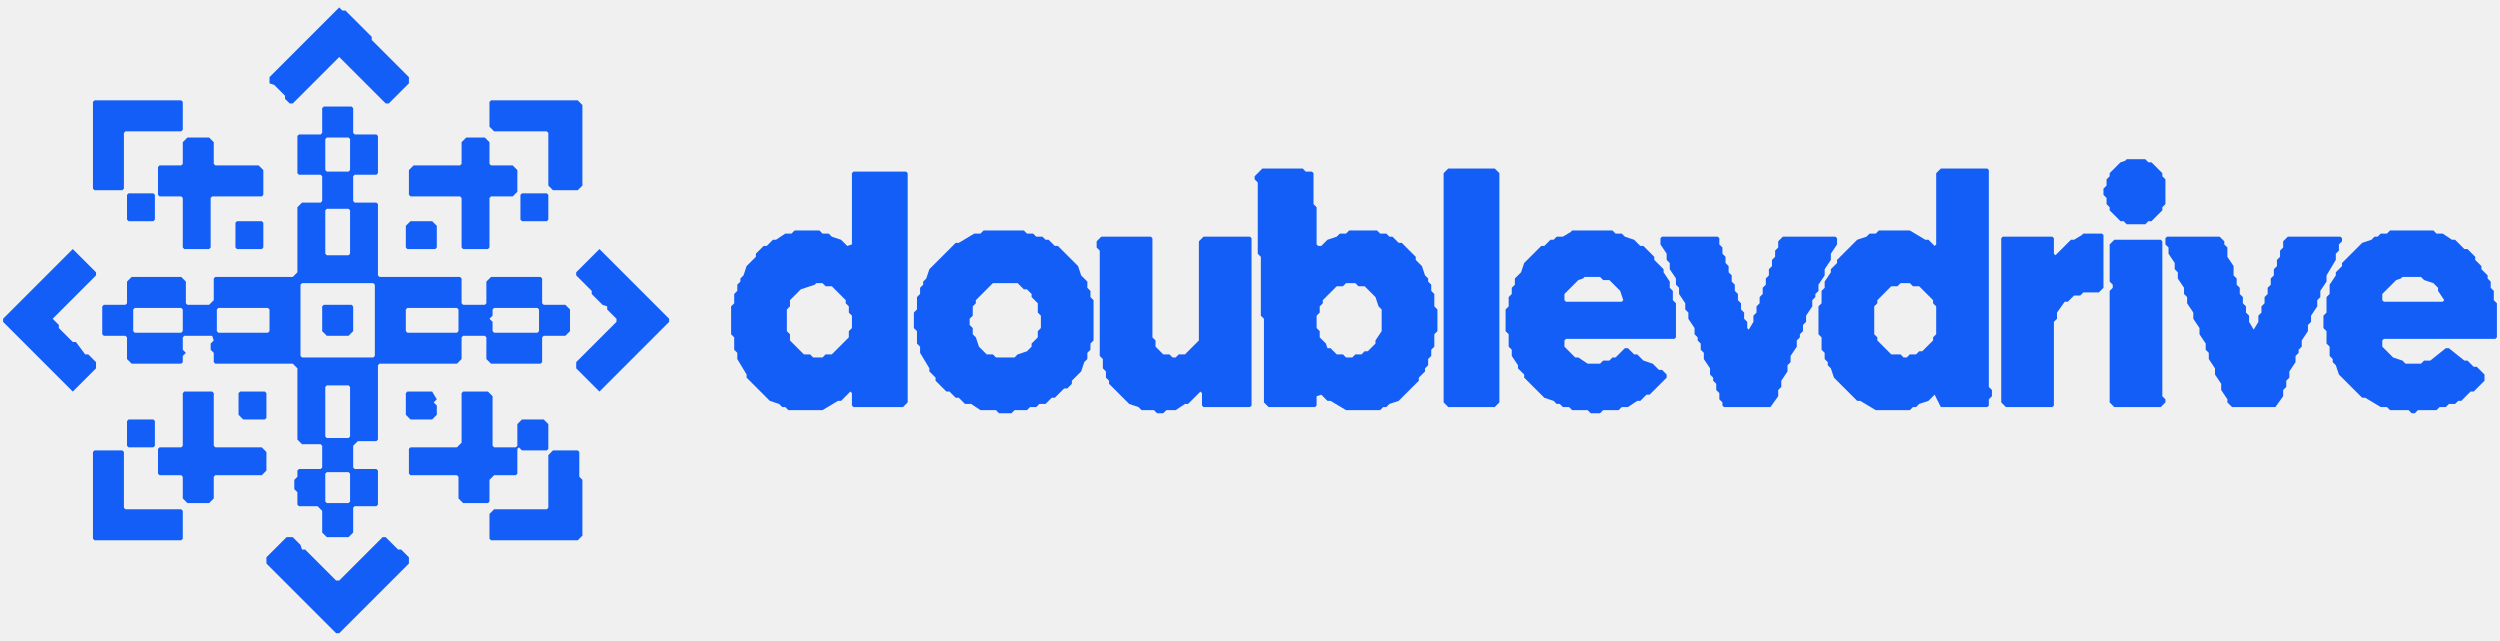
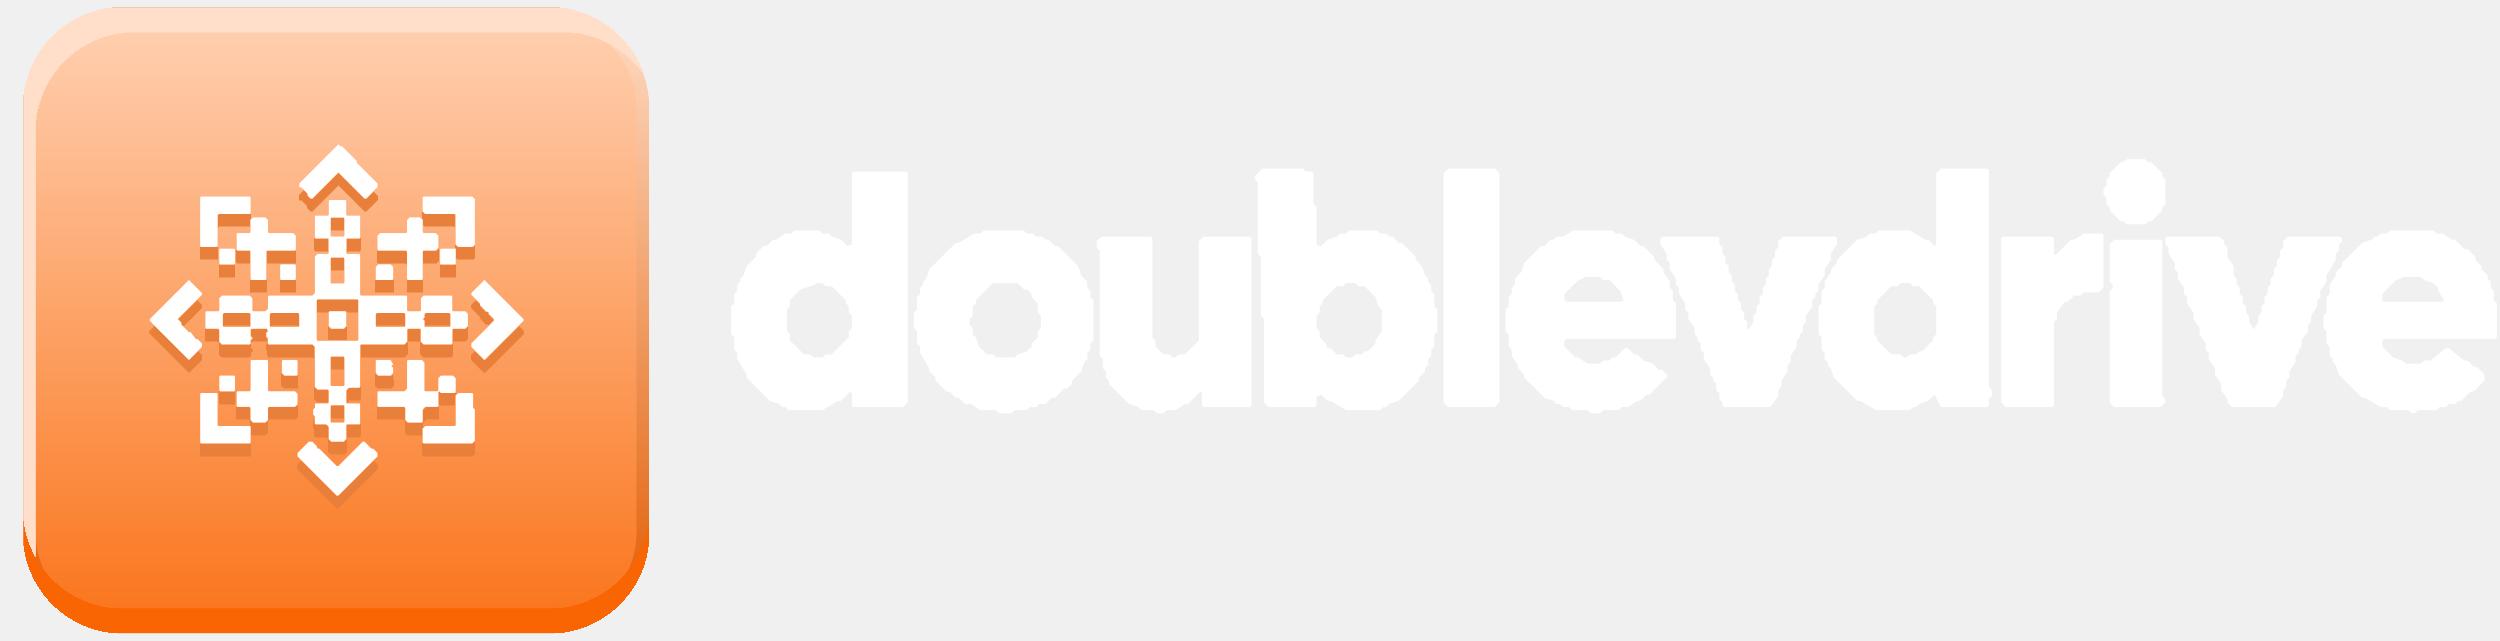
<svg xmlns="http://www.w3.org/2000/svg" viewBox="0 0 807 204" width="160" height="41" role="img" aria-label="ANAS">
-   <path fill="#135EF7" fill-rule="evenodd" d="M109,1.5L87,23.5L87,25.5L88.5,26L92,29.5L92,30.5L93.5,32L94.5,32L109.5,17L124.5,32L125.5,32L132,25.5L132,23.5L120,11.5L120,10.5L111.5,2L110.5,2L109.5,1L109,1.5ZM30,31.5L30.5,31L58.5,31L59,31.5L59,40.5L58.5,41L40.5,41L40,41.5L40,59.5L39.5,60L30.5,60L30,59.5L30,31.5ZM158,31.5L158.5,31L186.5,31L188,32.5L188,58.5L186.5,60L178.5,60L177,58.5L177,41.5L176.5,41L159.5,41L158,39.5L158,31.5ZM104,33.5L104.5,33L113.5,33L114,33.5L114,41.5L114.5,42L121.5,42L122,42.5L122,54.5L121.5,55L114.5,55L114,55.5L114,63.5L114.5,64L121.5,64L122,64.5L122,87.5L122.5,88L148.5,88L149,88.5L149,96.5L149.5,97L156.5,97L157,96.5L157,89.5L158.5,88L174.5,88L175,88.5L175,96.5L175.5,97L182.5,97L184,98.5L184,105.5L182.5,107L175.5,107L175,107.5L175,115.5L174.5,116L158.5,116L157,114.5L157,107.5L156.5,107L149.5,107L149,107.5L149,114.5L147.5,116L122.5,116L122,116.5L122,140.5L121.5,141L115.5,141L114,142.5L114,149.5L114.5,150L121.5,150L122,150.5L122,161.5L121.5,162L114.5,162L114,162.5L114,170.5L112.5,172L105.5,172L104,170.5L104,163.5L102.5,162L96.5,162L96,161.5L96,157.5L95,156.5L95,153.5L96,152.5L96,150.5L96.5,150L103.5,150L104,149.5L104,142.5L103.5,142L97.5,142L96,140.5L96,117.5L94.5,116L69.5,116L69,115.5L69,112.5L68,111.5L68,109.5L69,108.5L68.5,107L59.5,107L59,107.5L59,111.5L60,112.5L59,113.5L59,115.5L58.5,116L42.5,116L41,114.5L41,107.5L40.5,107L33.5,107L33,106.5L33,97.5L33.5,97L40.5,97L41,96.5L41,89.5L42.5,88L58.5,88L60,89.5L60,96.5L60.5,97L67.5,97L69,95.5L69,88.5L69.5,88L94.5,88L96,86.5L96,65.5L97.5,64L103.5,64L104,63.5L104,55.5L103.5,55L96.5,55L96,54.5L96,42.5L96.5,42L103.5,42L104,41.5L104,33.5ZM60,43.5L60.5,43L67.5,43L69,44.5L69,51.5L69.5,52L83.5,52L85,53.5L85,61.5L84.5,62L68.5,62L68,62.5L68,78.5L67.5,79L59.5,79L59,78.5L59,62.5L58.5,62L51.5,62L51,61.5L51,52.5L51.5,52L58.5,52L59,51.5L59,44.5L60,43.5ZM105,43.5L105.5,43L112.5,43L113,43.5L113,53.5L112.5,54L105.5,54L105,53.5L105,43.5ZM150,43.5L149,44.5L149,51.5L148.5,52L133.5,52L132,53.5L132,61.5L132.5,62L148.5,62L149,62.5L149,78.5L149.5,79L157.5,79L158,78.5L158,62.5L158.5,62L165.5,62L167,60.5L167,53.5L165.5,52L158.5,52L158,51.5L158,44.5L156.5,43L150.5,43L150,43.5ZM41,61.5L41.5,61L49.5,61L50,61.5L50,69.5L49.5,70L41.5,70L41,69.5L41,61.5ZM168,61.5L168.5,61L176.5,61L177,61.5L177,69.5L176.5,70L168.5,70L168,69.5L168,61.5ZM105,66.5L105.5,66L112.5,66L113,66.5L113,80.5L112.5,81L105.5,81L105,80.5L105,66.5ZM76,70.5L76.5,70L84.5,70L85,70.5L85,78.5L84.5,79L76.5,79L76,78.5L76,70.5ZM132,70.5L131,71.5L131,78.5L131.5,79L140.5,79L141,78.5L141,71.5L139.5,70L132.5,70L132,70.5ZM23,79.5L23.5,79L31,86.5L31,87.5L17,101.5L19,103.5L19,104.5L23.5,109L24.5,109L27.5,113L28.5,113L31,115.5L31,117.5L23.5,125L1,102.5L1,101.5L23,79.5ZM193,79.5L193.5,79L216,101.5L216,102.5L193.5,125L186,117.5L186,115.5L199,102.5L199,101.5L196,98.5L196,97.5L194.5,97L191,93.5L191,92.5L186,87.5L186,86.5L193,79.5ZM97,90.5L97.5,90L120.5,90L121,90.5L121,113.5L120.5,114L97.5,114L97,113.5L97,90.5ZM104,97.5L104.5,97L113.5,97L114,97.5L114,105.5L112.5,107L105.5,107L104,105.5L104,97.5ZM43,98.5L43.5,98L58.5,98L59,98.5L59,105.5L58.5,106L43.5,106L43,105.5L43,98.5ZM70,98.5L70.5,98L86.5,98L87,98.5L87,105.5L86.5,106L70.5,106L70,105.5L70,98.5ZM131,98.5L131.5,98L147.5,98L148,98.5L148,105.5L147.5,106L131.5,106L131,105.5L131,98.5ZM159,98.5L159,100.5L158,101.5L159,102.5L159,105.5L159.5,106L173.5,106L174,105.5L174,98.5L173.5,98L159.5,98L159,98.5ZM105,123.5L105,139.5L105.5,140L112.5,140L113,139.5L113,123.5L112.5,123L105.5,123L105,123.5ZM59,125.5L59,142.5L58.5,143L51.5,143L51,143.5L51,151.5L51.5,152L58.5,152L59,152.5L59,159.5L60.5,161L67.5,161L69,159.5L69,152.5L69.5,152L84.5,152L86,150.5L86,144.5L84.5,143L69.5,143L69,142.5L69,125.5L68.5,125L59.5,125L59,125.5ZM77,125.5L77.5,125L85.5,125L86,125.5L86,133.5L85.5,134L78.5,134L77,132.5L77,125.5ZM131,125.5L131,132.5L132.5,134L139.5,134L141,132.5L141,129.5L140,128.5L141,127.5L139.5,125L131.5,125L131,125.5ZM149,125.5L149.5,125L157.5,125L159,126.5L159,142.5L159.5,143L166.5,143L167,142.5L167,135.5L168.5,134L175.5,134L177,135.5L177,143.5L176.5,144L168.5,144L167.5,143L167,143.5L167,151.5L166.5,152L159.5,152L158,153.5L158,160.5L157.5,161L149.5,161L148,159.5L148,152.5L147.5,152L132.5,152L132,151.5L132,143.5L132.5,143L147.5,143L149,141.5L149,125.5ZM41,134.5L41.5,134L49.5,134L50,134.5L50,142.5L49.5,143L41.5,143L41,142.5L41,134.5ZM30,144.5L30.5,144L39.5,144L40,144.5L40,162.5L40.5,163L58.5,163L59,163.5L59,172.5L58.5,173L30.5,173L30,172.5L30,144.5ZM178,144.5L178.5,144L186.5,144L187,144.5L187,152.5L188,153.5L188,171.5L186.5,173L158.5,173L158,172.5L158,164.5L159.5,163L176.5,163L177,162.5L177,145.5L178,144.5ZM105,151.5L105,160.5L105.5,161L112.5,161L113,160.5L113,151.5L112.5,151L105.5,151L105,151.5ZM92,172.5L86,178.5L86,180.5L108.5,203L109.5,203L132,180.5L132,178.5L129.5,176L128.5,176L124.5,172L123.5,172L109.5,186L108.5,186L98.5,176L97.5,176L97,174.5L94.5,172L92.5,172L92,172.5ZM686,50.5L684.5,51L681,54.5L681,55.5L680,56.5L680,58.5L679,59.5L679,61.5L680,62.5L680,64.5L681,65.5L681,66.5L684.5,70L685.5,70L686.5,71L692.5,71L693.5,70L694.5,70L698,66.5L698,65.5L699,64.5L699,56.5L698,55.5L698,54.5L694.5,51L693.5,51L692.5,50L686.5,50L686,50.5ZM407,53.5L405,55.5L405,56.5L406,57.5L406,80.5L407,81.5L407,100.5L408,101.5L408,128.5L409.5,130L424.5,130L425,129.5L425,126.5L426.5,126L428.5,128L429.5,128L434.5,131L445.5,131L446.5,130L447.5,130L448.5,129L451.5,128L458,121.5L458,120.5L460,118.5L460,117.5L461,116.5L461,114.5L462,113.5L462,111.5L463,110.5L463,106.5L464,105.5L464,98.5L463,97.5L463,93.5L462,92.5L462,90.5L461,89.5L461,88.5L460,87.5L459,84.5L457,82.5L457,81.5L452.5,77L451.5,77L449.5,75L448.5,75L447.5,74L445.5,74L444.5,73L435.5,73L434.5,74L432.5,74L431.5,75L428.5,76L426.5,78L425.5,78L425,77.5L425,65.5L424,64.5L424,54.5L423.5,54L421.5,54L420.5,53L407.5,53L407,53.5ZM467,53.5L466,54.5L466,128.5L467.5,130L482.5,130L484,128.5L484,54.5L482.5,53L467.5,53L467,53.5ZM626,53.5L625,54.5L625,77.5L624.5,78L622.5,76L621.5,76L616.5,73L606.5,73L605.5,74L603.5,74L602.5,75L599.5,76L593,82.5L593,83.5L591,85.5L591,86.5L589,89.5L589,91.5L588,92.5L588,96.5L587,97.5L587,106.5L588,107.5L588,111.5L589,112.5L589,114.5L590,115.5L590,116.5L591,117.5L592,120.5L599.5,128L600.5,128L605.5,131L616.5,131L617.5,130L618.5,130L619.5,129L622.5,128L624.5,126L626.5,130L641.5,130L642,129.5L642,127.5L643,126.5L643,124.5L642,123.5L642,53.5L641.5,53L626.5,53L626,53.5ZM275,54.5L275.5,54L292.5,54L293,54.5L293,128.5L291.5,130L275.5,130L275,129.5L275,125.5L274.5,125L271.5,128L270.5,128L265.5,131L254.5,131L253.5,130L252.5,130L251.5,129L248.5,128L241,120.5L241,119.5L238,114.5L238,112.5L237,111.5L237,107.5L236,106.5L236,97.5L237,96.5L237,93.5L238,92.5L238,90.5L239,89.5L239,88.5L240,87.5L241,84.5L244,81.5L244,80.5L246.5,78L247.5,78L249.5,76L250.5,76L253.5,74L255.5,74L256.5,73L264.5,73L265.5,74L267.5,74L268.5,75L271.5,76L273.5,78L275,77.5L275,54.5ZM317,73.5L317.5,73L330.5,73L331.5,74L333.5,74L334.5,75L336.5,75L337.5,76L338.5,76L340.5,78L341.5,78L348,84.5L349,87.5L351,89.5L351,91.5L352,92.5L352,94.5L353,95.5L353,108.5L352,109.5L352,111.5L351,112.5L351,114.5L350,115.5L349,118.5L346,121.5L346,122.5L344.5,124L343.5,124L340.5,127L339.5,127L337.5,129L335.5,129L334.5,130L332.5,130L331.5,131L327.5,131L326.5,132L322.5,132L321.5,131L316.5,131L313.5,129L311.5,129L309.5,127L308.5,127L306.5,125L305.5,125L302,121.5L302,120.5L300,118.5L300,117.5L297,112.5L297,110.5L296,109.5L296,105.5L295,104.5L295,99.5L296,98.5L296,94.5L297,93.5L297,91.5L298,90.5L298,89.5L299,88.5L300,85.5L308.5,77L309.5,77L314.5,74L316.5,74L317,73.5ZM507,73.5L507.5,73L520.5,73L521.5,74L523.5,74L524.5,75L527.5,76L529.5,78L530.5,78L534,81.5L534,82.5L537,85.5L537,86.5L539,89.5L539,91.5L540,92.5L540,95.5L541,96.5L541,107.5L540.5,108L505.5,108L505,108.5L505,110.5L508.5,114L509.5,114L512.5,116L516.5,116L517.5,115L519.5,115L520.5,114L521.5,114L524.5,111L525.5,111L527.5,113L528.5,113L530.5,115L533.5,116L535.5,118L536.5,118L538,119.5L538,120.5L532.5,126L531.5,126L529.5,128L528.5,128L525.5,130L523.5,130L522.5,131L517.5,131L516.5,132L513.5,132L512.5,131L507.5,131L506.5,130L504.5,130L503.5,129L502.5,129L501.5,128L498.5,127L492,120.5L492,119.5L490,117.5L490,116.5L488,113.5L488,111.5L487,110.5L487,106.5L486,105.5L486,98.5L487,97.5L487,94.5L488,93.5L488,91.5L489,90.5L489,88.5L491,86.5L492,83.5L497.5,78L498.5,78L500.5,76L501.5,76L502.5,75L504.5,75L507,73.5ZM771,73.5L770.5,74L768.5,74L767.5,75L766.5,75L765.5,76L762.5,77L756,83.5L756,84.5L754,86.5L754,87.5L752,90.5L752,93.5L751,94.5L751,99.5L750,100.5L750,104.5L751,105.5L751,109.5L752,110.5L752,113.5L753,114.5L753,115.5L754,116.5L755,119.5L762.5,127L763.5,127L768.5,130L770.5,130L771.5,131L777.5,131L778.5,132L779.5,132L780.5,131L786.5,131L787.5,130L789.5,130L790.5,129L792.5,129L793.5,128L794.5,128L797.5,125L798.5,125L802,121.5L802,119.5L799.5,117L798.5,117L796.5,115L795.5,115L790.5,111L789.5,111L784.5,115L782.5,115L781.5,116L776.5,116L775.5,115L772.5,114L769,110.5L769,108.5L769.5,108L805.5,108L806,107.5L806,96.5L805,95.5L805,92.5L804,91.5L804,89.5L803,88.5L803,87.5L801,85.5L801,84.5L799,82.5L799,81.5L796.5,79L795.5,79L792.5,76L791.5,76L788.5,74L786.5,74L785.5,73L771.5,73L771,73.5ZM672,74.5L672.5,74L678.5,74L679,74.5L679,91.5L677.5,93L672.5,93L671.5,94L669.5,94L667.5,96L666.5,96L664,99.5L664,101.5L663,102.5L663,129.5L662.5,130L647.5,130L646,128.5L646,75.5L646.5,75L662.5,75L663,75.5L663,80.5L663.5,81L668.5,76L669.5,76L672,74.5ZM355,75.5L355.5,75L371.5,75L372,75.5L372,107.5L373,108.5L373,110.5L375.5,113L377.5,113L378.5,114L379.5,114L380.5,113L382.5,113L387,108.5L387,76.5L388.5,75L403.5,75L404,75.5L404,129.5L403.5,130L388.5,130L388,129.5L388,125.5L387.5,125L383.5,129L382.5,129L379.5,131L376.5,131L375.5,132L373.5,132L372.5,131L368.5,131L367.5,130L364.5,129L358,122.5L358,121.5L357,120.5L357,118.5L356,117.5L356,114.5L355,113.5L355,79.5L354,78.5L354,76.5L355,75.5ZM536,75.5L536.5,75L554.5,75L555,75.5L555,77.5L556,78.5L556,80.5L557,81.5L557,83.5L558,84.5L558,86.5L559,87.5L559,89.5L560,90.5L560,92.5L561,93.5L561,95.5L562,96.5L562,98.5L563,99.5L563,101.5L564,102.5L564,104.5L564.5,105L566,102.5L566,100.5L567,99.5L567,97.5L568,96.5L568,94.5L569,93.5L569,91.5L570,90.5L570,88.5L571,87.5L571,85.5L572,84.5L572,82.5L573,81.5L573,79.5L574,78.5L574,76.5L575.5,75L592.5,75L593,75.5L593,77.5L591,80.5L591,82.5L589,85.5L589,87.5L587,90.5L587,92.5L586,93.5L586,94.5L585,95.5L585,97.5L583,100.5L583,102.5L582,103.5L582,105.5L581,106.5L581,107.5L580,108.5L580,110.5L578,113.5L578,115.5L577,116.5L577,118.5L575,121.5L575,123.5L574,124.5L574,126.5L571.5,130L556.5,130L556,129.5L556,128.5L555,127.5L555,125.5L554,124.5L554,122.5L553,121.5L553,120.5L552,119.5L552,117.5L550,114.5L550,112.5L549,111.5L549,109.5L548,108.5L548,107.5L547,106.5L547,104.5L545,101.5L545,99.5L544,98.5L544,96.5L542,93.5L542,91.5L541,90.5L541,88.5L539,85.5L539,83.5L538,82.5L538,80.5L536,77.5L536,75.5ZM699,75.5L699.5,75L716.5,75L718,76.5L718,77.5L719,78.5L719,81.5L721,84.5L721,87.5L722,88.5L722,90.5L723,91.5L723,93.5L724,94.5L724,96.5L725,97.5L725,99.5L726,100.5L726,102.5L727.5,105L729,102.5L729,100.5L730,99.5L730,97.5L731,96.5L731,94.5L732,93.5L732,91.5L733,90.5L733,88.5L734,87.5L734,85.5L735,84.5L735,82.5L736,81.5L736,79.5L737,78.5L737,76.5L738.5,75L755.5,75L756,75.5L756,76.5L755,77.5L755,79.5L754,80.5L754,82.5L751,87.5L751,89.5L749,92.5L749,94.5L748,95.5L748,97.5L746,100.5L746,102.5L745,103.5L745,105.5L743,108.5L743,110.5L742,111.5L742,112.5L741,113.5L741,115.5L739,118.5L739,120.5L738,121.5L738,123.5L737,124.5L737,126.5L734.5,130L720.5,130L719,128.5L719,127.5L717,124.5L717,122.5L715,119.5L715,117.5L713,114.5L713,112.5L712,111.5L712,109.5L710,106.5L710,104.5L708,101.5L708,99.5L706,96.5L706,94.5L705,93.5L705,91.5L703,88.5L703,86.5L702,85.5L702,83.5L700,80.5L700,78.5L699,77.5L699,75.5ZM682,76.5L682.5,76L697.5,76L698,76.5L698,126.5L699,127.5L699,128.5L697.5,130L682.5,130L681,128.5L681,92.5L682,91.5L682,90.5L681,89.5L681,77.5L682,76.5ZM511,88.5L509.5,89L505,93.5L505,95.5L505.5,96L523.5,96L524,95.5L523,92.5L519.5,89L517.5,89L516.5,88L511.5,88L511,88.5ZM775,88.5L775.5,88L781.5,88L782.5,89L785.5,90L787,91.5L787,92.5L789,95.5L788.5,96L769.5,96L769,95.5L769,93.5L773.5,89L775,88.5ZM263,90.5L258.5,92L255,95.5L255,97.5L254,98.5L254,105.5L255,106.5L255,108.5L259.5,113L261.5,113L262.5,114L265.5,114L266.5,113L268.5,113L274,107.5L274,105.5L275,104.5L275,100.5L274,99.5L274,97.5L273,96.5L273,95.5L268.5,91L266.5,91L265.5,90L263.5,90L263,90.5ZM320,90.5L315,95.5L315,96.5L314,97.5L314,100.5L313,101.5L313,103.5L314,104.5L314,106.5L315,107.5L316,110.5L318.5,113L320.5,113L321.5,114L327.5,114L328.5,113L331.5,112L333,110.5L333,109.5L335,107.5L335,105.5L336,104.5L336,100.5L335,99.5L335,96.5L333,94.5L333,93.5L331.5,92L330.5,92L328.5,90L320.5,90L320,90.5ZM434,90.5L433.5,91L431.5,91L427,95.5L427,96.5L426,97.5L426,99.5L425,100.5L425,104.5L426,105.5L426,107.5L428,109.5L428.5,111L429.5,111L431.5,113L433.5,113L434.5,114L436.5,114L437.5,113L439.5,113L440.5,112L441.5,112L444,109.5L444,108.5L446,105.5L446,98.5L445,97.5L444,94.5L440.5,91L438.5,91L437.5,90L434.5,90L434,90.5ZM613,90.5L612.5,91L610.5,91L606,95.5L606,96.5L605,97.5L605,106.5L606,107.5L606,108.5L610.5,113L613.5,113L614.5,114L615.5,114L616.5,113L618.5,113L619.5,112L620.5,112L624,108.5L624,107.5L625,106.5L625,97.5L624,96.5L624,95.5L619.5,91L617.5,91L616.5,90L613.5,90L613,90.5Z" />
+   <svg x="7.5" y="1" width="202" height="202" viewBox="0 0 50 50" fill="none">
+     <g filter="url(#filter0_ii_236_3237)">
+       <rect width="50" height="50" rx="8" fill="url(#paint0_linear_236_3237)" />
+       <rect x="0.5" y="0.5" width="49" height="49" rx="7.5" stroke="url(#paint1_linear_236_3237)" />
+       <g filter="url(#filter1_d_236_3237)">
+         <g transform="translate(6.042,5.972) scale(0.13889)">
+           <path fill-rule="evenodd" clip-rule="evenodd" d="M137.3,36.3L115.3,58.3L115.3,60.3L116.8,60.8L120.3,64.3L120.3,65.3L121.8,66.8L122.8,66.8L137.8,51.8L152.8,66.8L153.8,66.8L160.3,60.3L160.3,58.3L148.3,46.3L148.3,45.3L139.8,36.8L138.8,36.8L137.8,35.8L137.3,36.3ZM58.3,66.3L58.8,65.8L86.8,65.8L87.3,66.3L87.3,75.3L86.8,75.8L68.8,75.8L68.3,76.3L68.3,94.3L67.8,94.8L58.8,94.8L58.3,94.3L58.3,66.3ZM186.3,66.3L186.8,65.8L214.8,65.8L216.3,67.3L216.3,93.3L214.8,94.8L206.8,94.8L205.3,93.3L205.3,76.3L204.8,75.8L187.8,75.8L186.3,74.3L186.3,66.3ZM132.3,68.3L132.8,67.8L141.8,67.8L142.3,68.3L142.3,76.3L142.8,76.8L149.8,76.8L150.3,77.3L150.3,89.3L149.8,89.8L142.8,89.8L142.3,90.3L142.3,98.3L142.8,98.8L149.8,98.8L150.3,99.3L150.3,122.3L150.8,122.8L176.8,122.8L177.3,123.3L177.3,131.3L177.8,131.8L184.8,131.8L185.3,131.3L185.3,124.3L186.8,122.8L202.8,122.8L203.3,123.3L203.3,131.3L203.8,131.8L210.8,131.8L212.3,133.3L212.3,140.3L210.8,141.8L203.8,141.8L203.3,142.3L203.3,150.3L202.8,150.8L186.8,150.8L185.3,149.3L185.3,142.3L184.8,141.8L177.8,141.8L177.3,142.3L177.3,149.3L175.8,150.8L150.8,150.8L150.3,151.3L150.3,175.3L149.8,175.8L143.8,175.8L142.3,177.3L142.3,184.3L142.8,184.8L149.8,184.8L150.3,185.3L150.3,196.3L149.8,196.8L142.8,196.8L142.3,197.3L142.3,205.3L140.8,206.8L133.8,206.8L132.3,205.3L132.3,198.3L130.8,196.8L124.8,196.8L124.3,196.3L124.3,192.3L123.3,191.3L123.3,188.3L124.3,187.3L124.3,185.3L124.8,184.8L131.8,184.8L132.3,184.3L132.3,177.3L131.8,176.8L125.8,176.8L124.3,175.3L124.3,152.3L122.8,150.8L97.8,150.8L97.3,150.3L97.3,147.3L96.3,146.3L96.3,144.3L97.3,143.3L96.8,141.8L87.8,141.8L87.3,142.3L87.3,146.3L88.3,147.3L87.3,148.3L87.3,150.3L86.8,150.8L70.8,150.8L69.3,149.3L69.3,142.3L68.8,141.8L61.8,141.8L61.3,141.3L61.3,132.3L61.8,131.8L68.8,131.8L69.3,131.3L69.3,124.3L70.8,122.8L86.8,122.8L88.3,124.3L88.3,131.3L88.8,131.8L95.8,131.8L97.3,130.3L97.3,123.3L97.8,122.8L122.8,122.8L124.3,121.3L124.3,100.3L125.8,98.8L131.8,98.8L132.3,98.3L132.3,90.3L131.8,89.8L124.8,89.8L124.3,89.3L124.3,77.3L124.8,76.8L131.8,76.8L132.3,76.3L132.3,68.3ZM88.3,78.3L88.8,77.8L95.8,77.8L97.3,79.3L97.3,86.3L97.8,86.8L111.8,86.8L113.3,88.3L113.3,96.3L112.8,96.8L96.8,96.8L96.3,97.3L96.3,113.3L95.8,113.8L87.8,113.8L87.3,113.3L87.3,97.3L86.8,96.8L79.8,96.8L79.3,96.3L79.3,87.3L79.8,86.8L86.8,86.8L87.3,86.3L87.3,79.3L88.3,78.3ZM133.3,78.3L133.8,77.8L140.8,77.8L141.3,78.3L141.3,88.3L140.8,88.8L133.8,88.8L133.3,88.3L133.3,78.3ZM178.3,78.3L177.3,79.3L177.3,86.3L176.8,86.8L161.8,86.8L160.3,88.3L160.3,96.3L160.8,96.8L176.8,96.8L177.3,97.3L177.3,113.3L177.8,113.8L185.8,113.8L186.3,113.3L186.3,97.3L186.8,96.8L193.8,96.8L195.3,95.3L195.3,88.3L193.8,86.8L186.8,86.8L186.3,86.3L186.3,79.3L184.8,77.8L178.8,77.8L178.3,78.3ZM69.3,96.3L69.8,95.8L77.8,95.8L78.3,96.3L78.3,104.3L77.8,104.8L69.8,104.8L69.3,104.3L69.3,96.3ZM196.3,96.3L196.8,95.8L204.8,95.8L205.3,96.3L205.3,104.3L204.8,104.8L196.8,104.8L196.3,104.3L196.3,96.3ZM133.3,101.3L133.8,100.8L140.8,100.8L141.3,101.3L141.3,115.3L140.8,115.8L133.8,115.8L133.3,115.3L133.3,101.3ZM104.3,105.3L104.8,104.8L112.8,104.8L113.3,105.3L113.3,113.3L112.8,113.8L104.8,113.8L104.3,113.3L104.3,105.3ZM160.3,105.3L159.3,106.3L159.3,113.3L159.8,113.8L168.8,113.8L169.3,113.3L169.3,106.3L167.8,104.8L160.8,104.8L160.3,105.3ZM51.3,114.3L51.8,113.8L59.3,121.3L59.3,122.3L45.3,136.3L47.3,138.3L47.3,139.3L51.8,143.8L52.8,143.8L55.8,147.8L56.8,147.8L59.3,150.3L59.3,152.3L51.8,159.8L29.3,137.3L29.3,136.3L51.3,114.3ZM221.3,114.3L221.8,113.8L244.3,136.3L244.3,137.3L221.8,159.8L214.3,152.3L214.3,150.3L227.3,137.3L227.3,136.3L224.3,133.3L224.3,132.3L222.8,131.8L219.3,128.3L219.3,127.3L214.3,122.3L214.3,121.3L221.3,114.3ZM125.3,125.3L125.8,124.8L148.8,124.8L149.3,125.3L149.3,148.3L148.8,148.8L125.8,148.8L125.3,148.3L125.3,125.3ZM132.3,132.3L132.8,131.8L141.8,131.8L142.3,132.3L142.3,140.3L140.8,141.8L133.8,141.8L132.3,140.3L132.3,132.3ZM71.3,133.3L71.8,132.8L86.8,132.8L87.3,133.3L87.3,140.3L86.8,140.8L71.8,140.8L71.3,140.3L71.3,133.3ZM98.3,133.3L98.8,132.8L114.8,132.8L115.3,133.3L115.3,140.3L114.8,140.8L98.8,140.8L98.3,140.3L98.3,133.3ZM159.3,133.3L159.8,132.8L175.8,132.8L176.3,133.3L176.3,140.3L175.8,140.8L159.8,140.8L159.3,140.3L159.3,133.3ZM187.3,133.3L187.3,135.3L186.3,136.3L187.3,137.3L187.3,140.3L187.8,140.8L201.8,140.8L202.3,140.3L202.3,133.3L201.8,132.8L187.8,132.8L187.3,133.3ZM133.3,158.3L133.3,174.3L133.8,174.8L140.8,174.8L141.3,174.3L141.3,158.3L140.8,157.8L133.8,157.8L133.3,158.3ZM87.3,160.3L87.3,177.3L86.8,177.8L79.8,177.8L79.3,178.3L79.3,186.3L79.8,186.8L86.8,186.8L87.3,187.3L87.3,194.3L88.8,195.8L95.8,195.8L97.3,194.3L97.3,187.3L97.8,186.8L112.8,186.8L114.3,185.3L114.3,179.3L112.8,177.8L97.8,177.8L97.3,177.3L97.3,160.3L96.8,159.8L87.8,159.8L87.3,160.3ZM105.3,160.3L105.8,159.8L113.8,159.8L114.3,160.3L114.3,168.3L113.8,168.8L106.8,168.8L105.3,167.3L105.3,160.3ZM159.3,160.3L159.3,167.3L160.8,168.8L167.8,168.8L169.3,167.3L169.3,164.3L168.3,163.3L169.3,162.3L167.8,159.8L159.8,159.8L159.3,160.3ZM177.3,160.3L177.8,159.8L185.8,159.8L187.3,161.3L187.3,177.3L187.8,177.8L194.8,177.8L195.3,177.3L195.3,170.3L196.8,168.8L203.8,168.8L205.3,170.3L205.3,178.3L204.8,178.8L196.8,178.8L195.8,177.8L195.3,178.3L195.3,186.3L194.8,186.8L187.8,186.8L186.3,188.3L186.3,195.3L185.8,195.8L177.8,195.8L176.3,194.3L176.3,187.3L175.8,186.8L160.8,186.8L160.3,186.3L160.3,178.3L160.8,177.8L175.8,177.8L177.3,176.3L177.3,160.3ZM69.3,169.3L69.8,168.8L77.8,168.8L78.3,169.3L78.3,177.3L77.8,177.8L69.8,177.8L69.3,177.3L69.3,169.3ZM58.3,179.3L58.8,178.8L67.8,178.8L68.3,179.3L68.3,197.3L68.8,197.8L86.8,197.8L87.3,198.3L87.3,207.3L86.8,207.8L58.8,207.8L58.3,207.3L58.3,179.3ZM206.3,179.3L206.8,178.8L214.8,178.8L215.3,179.3L215.3,187.3L216.3,188.3L216.3,206.3L214.8,207.8L186.8,207.8L186.3,207.3L186.3,199.3L187.8,197.8L204.8,197.8L205.3,197.3L205.3,180.3L206.3,179.3ZM133.3,186.3L133.3,195.3L133.8,195.8L140.8,195.8L141.3,195.3L141.3,186.3L140.8,185.8L133.8,185.8L133.3,186.3ZM120.3,207.3L114.3,213.3L114.3,215.3L136.8,237.8L137.8,237.8L160.3,215.3L160.3,213.3L157.8,210.8L156.8,210.8L152.8,206.8L151.8,206.8L137.8,220.8L136.8,220.8L126.8,210.8L125.8,210.8L125.3,209.3L122.8,206.8L120.8,206.8L120.3,207.3Z" fill="white" />
+         </g>
+       </g>
+     </g>
+     <defs>
+       <filter id="filter0_ii_236_3237" x="0" y="0" width="50" height="50" filterUnits="userSpaceOnUse" color-interpolation-filters="sRGB">
+         <feFlood flood-opacity="0" result="BackgroundImageFix" />
+         <feBlend mode="normal" in="SourceGraphic" in2="BackgroundImageFix" result="shape" />
+         <feColorMatrix in="SourceAlpha" type="matrix" values="0 0 0 0 0 0 0 0 0 0 0 0 0 0 0 0 0 0 127 0" result="hardAlpha" />
+         <feOffset dx="1" dy="2" />
+         <feComposite in2="hardAlpha" operator="arithmetic" k2="-1" k3="1" />
+         <feColorMatrix type="matrix" values="0 0 0 0 1 0 0 0 0 0.875 0 0 0 0 0.791 0 0 0 1 0" />
+         <feBlend mode="normal" in2="shape" result="effect1_innerShadow_236_3237" />
+         <feColorMatrix in="SourceAlpha" type="matrix" values="0 0 0 0 0 0 0 0 0 0 0 0 0 0 0 0 0 0 127 0" result="hardAlpha" />
+         <feOffset dy="-2" />
+         <feComposite in2="hardAlpha" operator="arithmetic" k2="-1" k3="1" />
+         <feColorMatrix type="matrix" values="0 0 0 0 0.977 0 0 0 0 0.398 0 0 0 0 0.012 0 0 0 1 0" />
+         <feBlend mode="normal" in2="effect1_innerShadow_236_3237" result="effect2_innerShadow_236_3237" />
+       </filter>
+       <filter id="filter1_d_236_3237" x="6" y="10" width="39" height="34" filterUnits="userSpaceOnUse" color-interpolation-filters="sRGB">
+         <feFlood flood-opacity="0" result="BackgroundImageFix" />
+         <feColorMatrix in="SourceAlpha" type="matrix" values="0 0 0 0 0 0 0 0 0 0 0 0 0 0 0 0 0 0 127 0" result="hardAlpha" />
+         <feOffset dy="1" />
+         <feComposite in2="hardAlpha" operator="out" />
+         <feColorMatrix type="matrix" values="0 0 0 0 0.908 0 0 0 0 0.503 0 0 0 0 0.231 0 0 0 1 0" />
+         <feBlend mode="normal" in2="BackgroundImageFix" result="effect1_dropShadow_236_3237" />
+         <feBlend mode="normal" in="SourceGraphic" in2="effect1_dropShadow_236_3237" result="shape" />
+       </filter>
+       <linearGradient id="paint0_linear_236_3237" x1="25" y1="0" x2="25" y2="50" gradientUnits="userSpaceOnUse">
+         <stop stop-color="#FFD2B4" />
+         <stop offset="1" stop-color="#FA7319" />
+       </linearGradient>
+       <linearGradient id="paint1_linear_236_3237" x1="25" y1="0" x2="25" y2="50" gradientUnits="userSpaceOnUse">
+         <stop stop-color="#FFDDC6" />
+         <stop offset="1" stop-color="#E05A00" />
+       </linearGradient>
+     </defs>
+   </svg>
+   <path fill="#FFFFFF" fill-rule="evenodd" d="M686,50.5L684.5,51L681,54.5L681,55.5L680,56.5L680,58.5L679,59.5L679,61.5L680,62.5L680,64.5L681,65.5L681,66.5L684.5,70L685.5,70L686.5,71L692.5,71L693.5,70L694.5,70L698,66.5L698,65.5L699,64.5L699,56.5L698,55.5L698,54.5L694.5,51L693.5,51L692.5,50L686.5,50L686,50.5Z M407,53.5L405,55.5L405,56.5L406,57.5L406,80.5L407,81.5L407,100.5L408,101.5L408,128.5L409.5,130L424.5,130L425,129.5L425,126.5L426.5,126L428.5,128L429.5,128L434.5,131L445.5,131L446.5,130L447.5,130L448.5,129L451.5,128L458,121.5L458,120.5L460,118.5L460,117.5L461,116.5L461,114.5L462,113.5L462,111.5L463,110.5L463,106.5L464,105.5L464,98.5L463,97.5L463,93.5L462,92.5L462,90.5L461,89.5L461,88.5L460,87.5L459,84.5L457,82.5L457,81.5L452.5,77L451.5,77L449.5,75L448.5,75L447.5,74L445.5,74L444.5,73L435.5,73L434.5,74L432.5,74L431.5,75L428.5,76L426.5,78L425.5,78L425,77.5L425,65.5L424,64.5L424,54.5L423.5,54L421.5,54L420.5,53L407.5,53L407,53.5Z M467,53.5L466,54.5L466,128.5L467.5,130L482.5,130L484,128.5L484,54.5L482.5,53L467.5,53L467,53.5Z M626,53.5L625,54.5L625,77.5L624.5,78L622.5,76L621.5,76L616.5,73L606.5,73L605.5,74L603.5,74L602.5,75L599.5,76L593,82.5L593,83.5L591,85.5L591,86.5L589,89.5L589,91.5L588,92.5L588,96.5L587,97.5L587,106.5L588,107.5L588,111.5L589,112.5L589,114.5L590,115.5L590,116.5L591,117.5L592,120.5L599.5,128L600.5,128L605.5,131L616.5,131L617.5,130L618.5,130L619.5,129L622.5,128L624.5,126L626.5,130L641.5,130L642,129.5L642,127.5L643,126.5L643,124.5L642,123.5L642,53.5L641.5,53L626.5,53L626,53.5Z M275,54.5L275.5,54L292.5,54L293,54.5L293,128.5L291.5,130L275.5,130L275,129.5L275,125.5L274.5,125L271.5,128L270.5,128L265.5,131L254.5,131L253.5,130L252.5,130L251.5,129L248.5,128L241,120.5L241,119.5L238,114.5L238,112.5L237,111.5L237,107.5L236,106.5L236,97.5L237,96.5L237,93.5L238,92.5L238,90.5L239,89.5L239,88.5L240,87.5L241,84.5L244,81.5L244,80.5L246.5,78L247.5,78L249.5,76L250.5,76L253.5,74L255.5,74L256.5,73L264.5,73L265.5,74L267.5,74L268.5,75L271.5,76L273.5,78L275,77.5L275,54.5Z M317,73.5L317.5,73L330.5,73L331.5,74L333.5,74L334.5,75L336.5,75L337.5,76L338.5,76L340.5,78L341.5,78L348,84.5L349,87.5L351,89.5L351,91.5L352,92.5L352,94.5L353,95.5L353,108.5L352,109.5L352,111.5L351,112.5L351,114.5L350,115.5L349,118.5L346,121.5L346,122.5L344.5,124L343.5,124L340.5,127L339.5,127L337.5,129L335.5,129L334.5,130L332.5,130L331.5,131L327.5,131L326.5,132L322.5,132L321.5,131L316.5,131L313.5,129L311.5,129L309.5,127L308.5,127L306.5,125L305.5,125L302,121.5L302,120.5L300,118.5L300,117.5L297,112.5L297,110.5L296,109.5L296,105.5L295,104.5L295,99.5L296,98.5L296,94.5L297,93.5L297,91.5L298,90.5L298,89.5L299,88.5L300,85.5L308.5,77L309.5,77L314.5,74L316.5,74L317,73.5Z M507,73.5L507.5,73L520.5,73L521.5,74L523.5,74L524.5,75L527.5,76L529.5,78L530.5,78L534,81.5L534,82.5L537,85.5L537,86.5L539,89.5L539,91.5L540,92.5L540,95.5L541,96.5L541,107.5L540.5,108L505.5,108L505,108.5L505,110.5L508.5,114L509.5,114L512.5,116L516.5,116L517.5,115L519.5,115L520.5,114L521.5,114L524.5,111L525.5,111L527.5,113L528.5,113L530.5,115L533.5,116L535.5,118L536.5,118L538,119.5L538,120.5L532.5,126L531.5,126L529.5,128L528.5,128L525.5,130L523.5,130L522.5,131L517.5,131L516.5,132L513.5,132L512.5,131L507.5,131L506.5,130L504.5,130L503.5,129L502.5,129L501.5,128L498.5,127L492,120.5L492,119.5L490,117.5L490,116.5L488,113.5L488,111.5L487,110.5L487,106.5L486,105.5L486,98.5L487,97.5L487,94.5L488,93.5L488,91.5L489,90.5L489,88.5L491,86.5L492,83.5L497.5,78L498.5,78L500.5,76L501.5,76L502.5,75L504.5,75L507,73.5Z M771,73.5L770.5,74L768.5,74L767.5,75L766.5,75L765.5,76L762.5,77L756,83.5L756,84.5L754,86.5L754,87.5L752,90.5L752,93.5L751,94.5L751,99.5L750,100.5L750,104.5L751,105.5L751,109.5L752,110.5L752,113.5L753,114.5L753,115.5L754,116.5L755,119.5L762.5,127L763.5,127L768.5,130L770.5,130L771.5,131L777.5,131L778.5,132L779.5,132L780.5,131L786.5,131L787.5,130L789.5,130L790.5,129L792.5,129L793.5,128L794.5,128L797.5,125L798.5,125L802,121.5L802,119.5L799.5,117L798.5,117L796.5,115L795.5,115L790.5,111L789.5,111L784.5,115L782.5,115L781.5,116L776.5,116L775.5,115L772.5,114L769,110.5L769,108.5L769.5,108L805.5,108L806,107.5L806,96.5L805,95.5L805,92.5L804,91.5L804,89.5L803,88.5L803,87.5L801,85.5L801,84.5L799,82.5L799,81.5L796.5,79L795.5,79L792.5,76L791.5,76L788.5,74L786.5,74L785.5,73L771.5,73L771,73.5Z M672,74.5L672.5,74L678.5,74L679,74.5L679,91.5L677.5,93L672.5,93L671.5,94L669.5,94L667.5,96L666.5,96L664,99.5L664,101.5L663,102.5L663,129.5L662.5,130L647.5,130L646,128.5L646,75.5L646.5,75L662.5,75L663,75.5L663,80.5L663.5,81L668.5,76L669.5,76L672,74.5Z M355,75.5L355.5,75L371.5,75L372,75.5L372,107.5L373,108.5L373,110.5L375.5,113L377.5,113L378.5,114L379.5,114L380.5,113L382.5,113L387,108.5L387,76.5L388.5,75L403.5,75L404,75.5L404,129.5L403.5,130L388.5,130L388,129.5L388,125.5L387.5,125L383.5,129L382.5,129L379.5,131L376.5,131L375.5,132L373.5,132L372.5,131L368.5,131L367.5,130L364.5,129L358,122.5L358,121.5L357,120.5L357,118.5L356,117.5L356,114.5L355,113.5L355,79.5L354,78.5L354,76.5L355,75.5Z M536,75.5L536.5,75L554.5,75L555,75.5L555,77.5L556,78.5L556,80.5L557,81.5L557,83.5L558,84.5L558,86.5L559,87.5L559,89.5L560,90.5L560,92.5L561,93.5L561,95.5L562,96.5L562,98.5L563,99.5L563,101.5L564,102.5L564,104.5L564.5,105L566,102.5L566,100.5L567,99.5L567,97.5L568,96.5L568,94.5L569,93.5L569,91.5L570,90.5L570,88.5L571,87.5L571,85.5L572,84.5L572,82.5L573,81.5L573,79.5L574,78.5L574,76.5L575.5,75L592.5,75L593,75.5L593,77.5L591,80.5L591,82.5L589,85.5L589,87.5L587,90.5L587,92.5L586,93.5L586,94.5L585,95.5L585,97.5L583,100.5L583,102.5L582,103.5L582,105.5L581,106.5L581,107.5L580,108.5L580,110.5L578,113.5L578,115.5L577,116.5L577,118.5L575,121.5L575,123.5L574,124.5L574,126.5L571.5,130L556.5,130L556,129.5L556,128.5L555,127.5L555,125.5L554,124.5L554,122.5L553,121.5L553,120.5L552,119.5L552,117.5L550,114.5L550,112.5L549,111.5L549,109.5L548,108.5L548,107.5L547,106.5L547,104.5L545,101.5L545,99.5L544,98.5L544,96.5L542,93.5L542,91.5L541,90.5L541,88.5L539,85.5L539,83.5L538,82.5L538,80.5L536,77.5L536,75.5Z M699,75.5L699.5,75L716.5,75L718,76.5L718,77.5L719,78.5L719,81.5L721,84.5L721,87.5L722,88.5L722,90.5L723,91.5L723,93.5L724,94.5L724,96.5L725,97.5L725,99.5L726,100.5L726,102.5L727.5,105L729,102.5L729,100.5L730,99.5L730,97.5L731,96.5L731,94.5L732,93.5L732,91.5L733,90.5L733,88.5L734,87.5L734,85.5L735,84.5L735,82.5L736,81.5L736,79.5L737,78.5L737,76.5L738.5,75L755.5,75L756,75.5L756,76.5L755,77.5L755,79.5L754,80.5L754,82.5L751,87.5L751,89.5L749,92.5L749,94.5L748,95.5L748,97.5L746,100.5L746,102.5L745,103.5L745,105.5L743,108.5L743,110.5L742,111.5L742,112.5L741,113.5L741,115.5L739,118.5L739,120.5L738,121.5L738,123.5L737,124.5L737,126.5L734.5,130L720.5,130L719,128.5L719,127.5L717,124.5L717,122.5L715,119.5L715,117.5L713,114.5L713,112.5L712,111.5L712,109.5L710,106.5L710,104.5L708,101.5L708,99.5L706,96.5L706,94.5L705,93.5L705,91.5L703,88.5L703,86.5L702,85.5L702,83.5L700,80.5L700,78.5L699,77.5L699,75.5Z M682,76.5L682.5,76L697.5,76L698,76.5L698,126.5L699,127.5L699,128.5L697.5,130L682.5,130L681,128.5L681,92.5L682,91.5L682,90.5L681,89.5L681,77.5L682,76.5Z M511,88.5L509.5,89L505,93.5L505,95.5L505.5,96L523.5,96L524,95.5L523,92.5L519.5,89L517.5,89L516.5,88L511.5,88L511,88.5Z M775,88.5L775.5,88L781.5,88L782.5,89L785.5,90L787,91.5L787,92.5L789,95.5L788.5,96L769.5,96L769,95.5L769,93.5L773.5,89L775,88.5Z M263,90.5L258.5,92L255,95.5L255,97.5L254,98.5L254,105.5L255,106.5L255,108.5L259.5,113L261.5,113L262.5,114L265.5,114L266.5,113L268.5,113L274,107.5L274,105.5L275,104.5L275,100.5L274,99.5L274,97.5L273,96.5L273,95.5L268.5,91L266.5,91L265.5,90L263.5,90L263,90.5Z M320,90.5L315,95.5L315,96.5L314,97.5L314,100.5L313,101.5L313,103.5L314,104.5L314,106.5L315,107.5L316,110.5L318.5,113L320.5,113L321.5,114L327.5,114L328.5,113L331.5,112L333,110.5L333,109.5L335,107.5L335,105.5L336,104.5L336,100.5L335,99.5L335,96.5L333,94.5L333,93.5L331.5,92L330.5,92L328.5,90L320.5,90L320,90.5Z M434,90.5L433.5,91L431.5,91L427,95.5L427,96.5L426,97.5L426,99.5L425,100.5L425,104.5L426,105.5L426,107.5L428,109.5L428.5,111L429.5,111L431.5,113L433.5,113L434.5,114L436.5,114L437.5,113L439.5,113L440.5,112L441.5,112L444,109.5L444,108.5L446,105.5L446,98.5L445,97.5L444,94.5L440.5,91L438.5,91L437.5,90L434.5,90L434,90.5Z M613,90.5L612.5,91L610.5,91L606,95.5L606,96.5L605,97.5L605,106.5L606,107.5L606,108.5L610.5,113L613.5,113L614.5,114L615.5,114L616.5,113L618.5,113L619.5,112L620.5,112L624,108.5L624,107.5L625,106.5L625,97.5L624,96.5L624,95.5L619.5,91L617.5,91L616.5,90L613.5,90L613,90.5Z" />
</svg>
